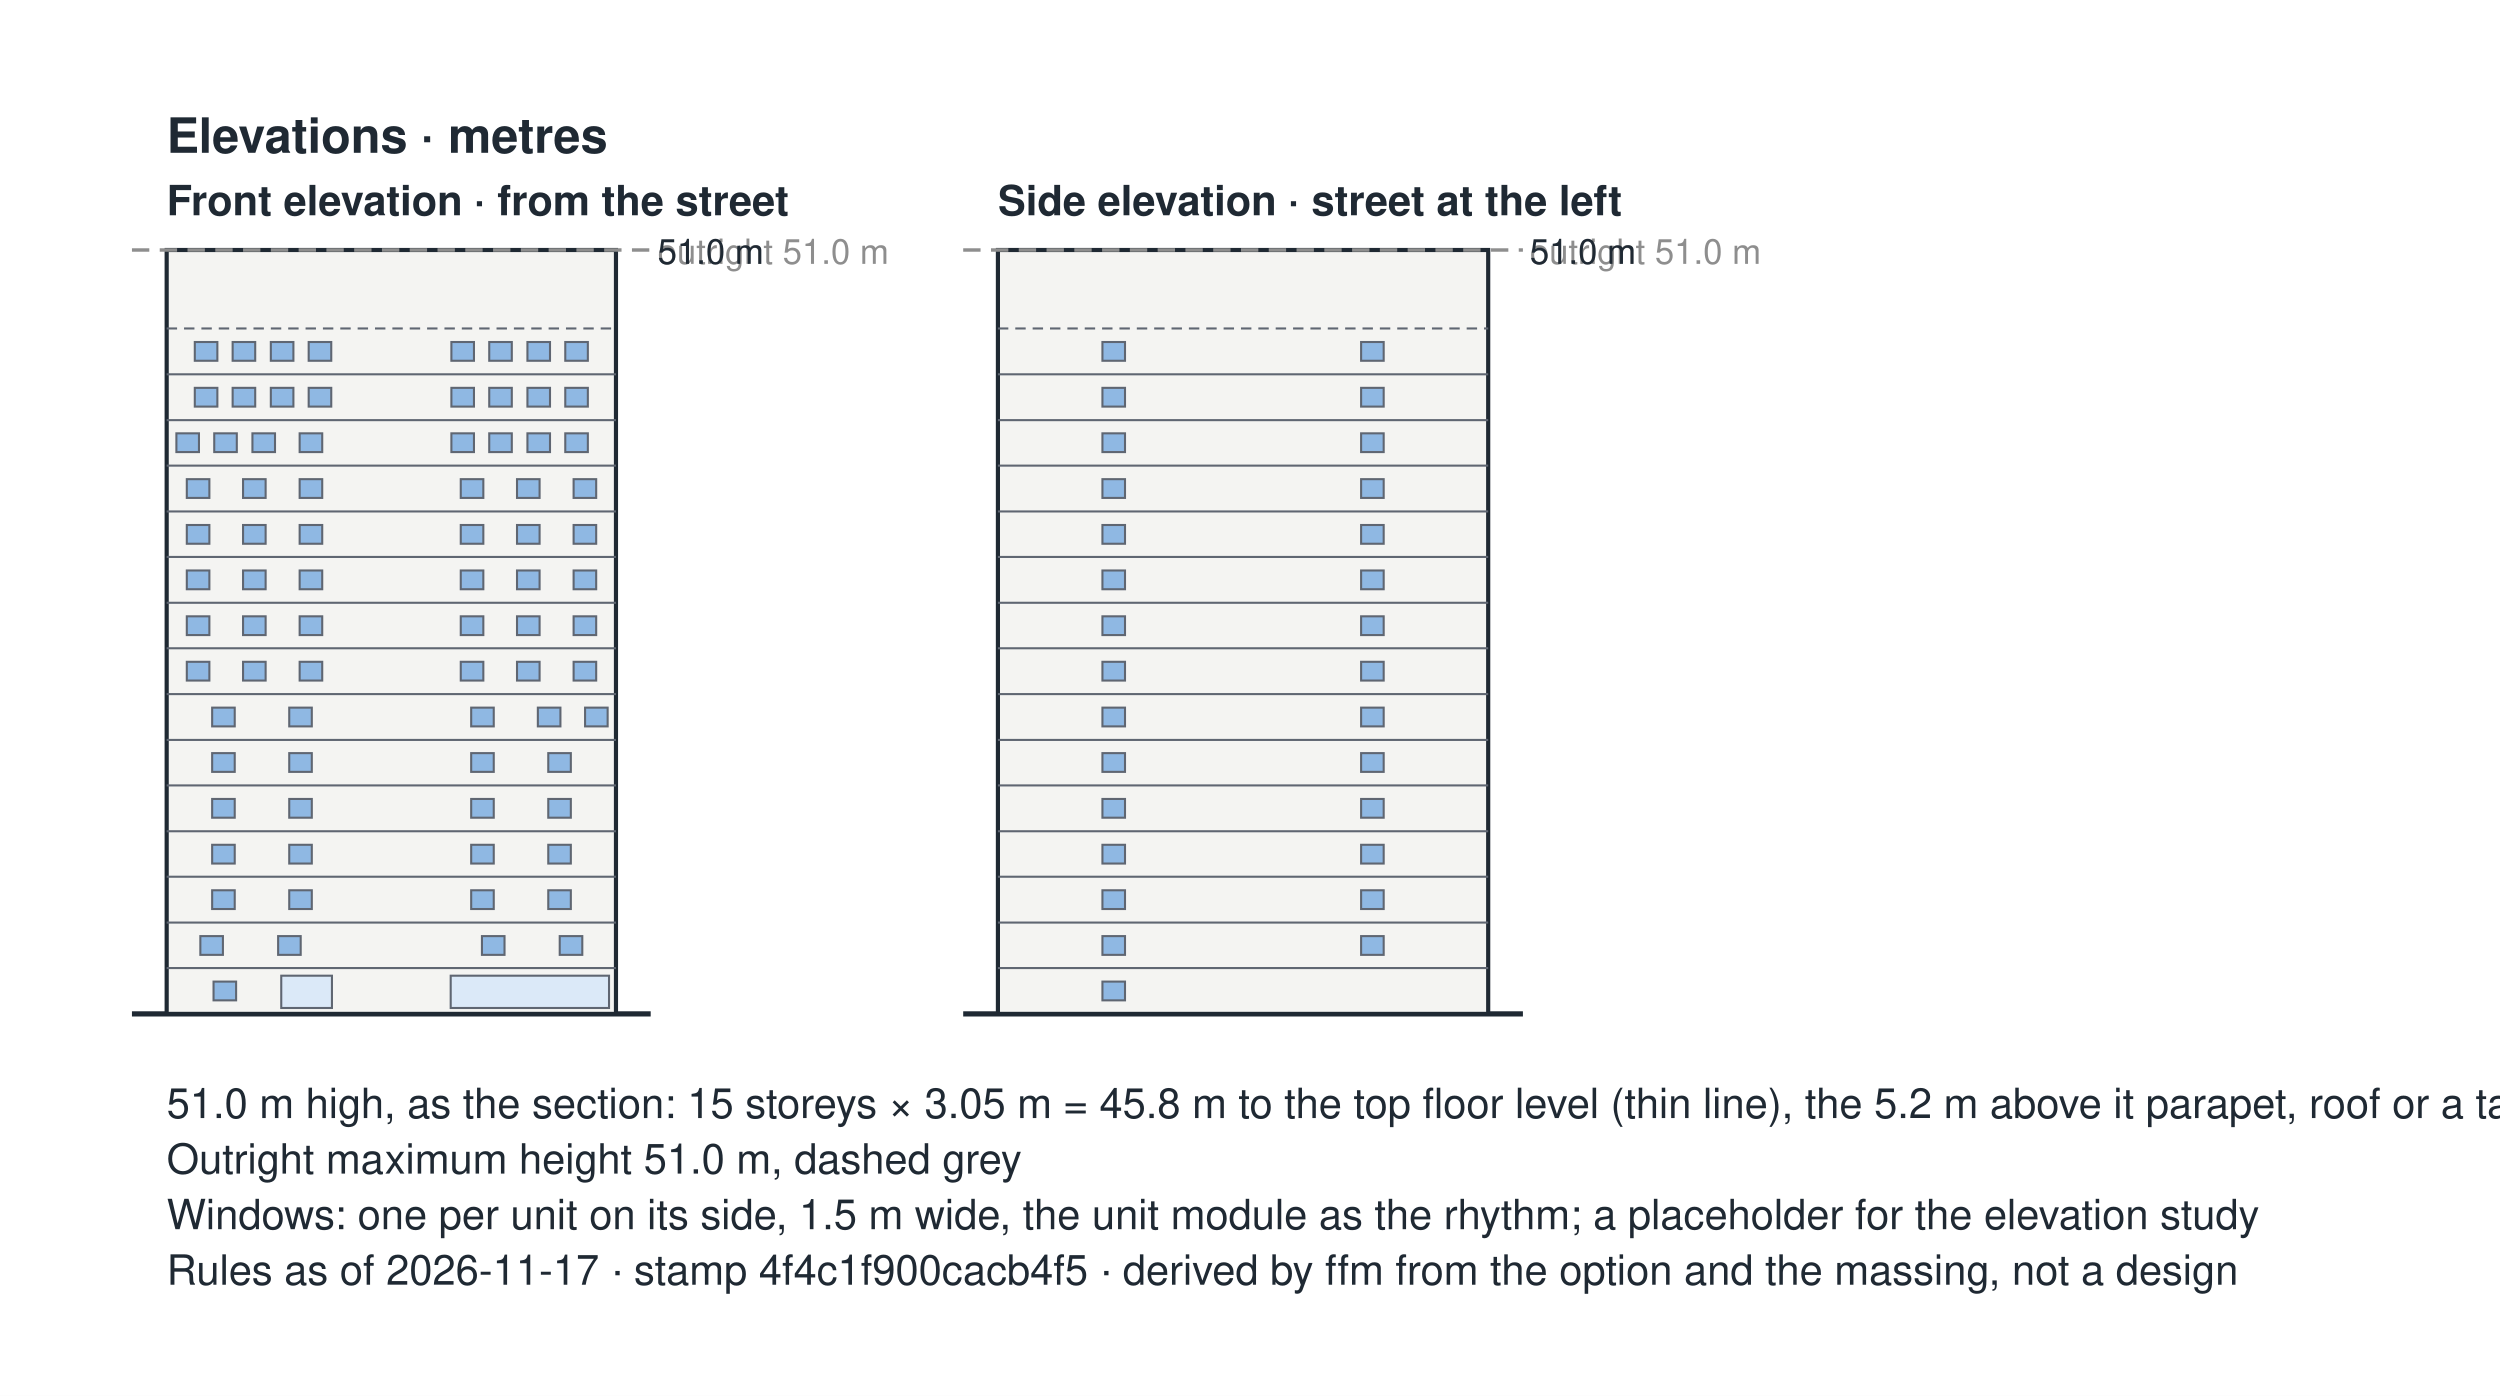
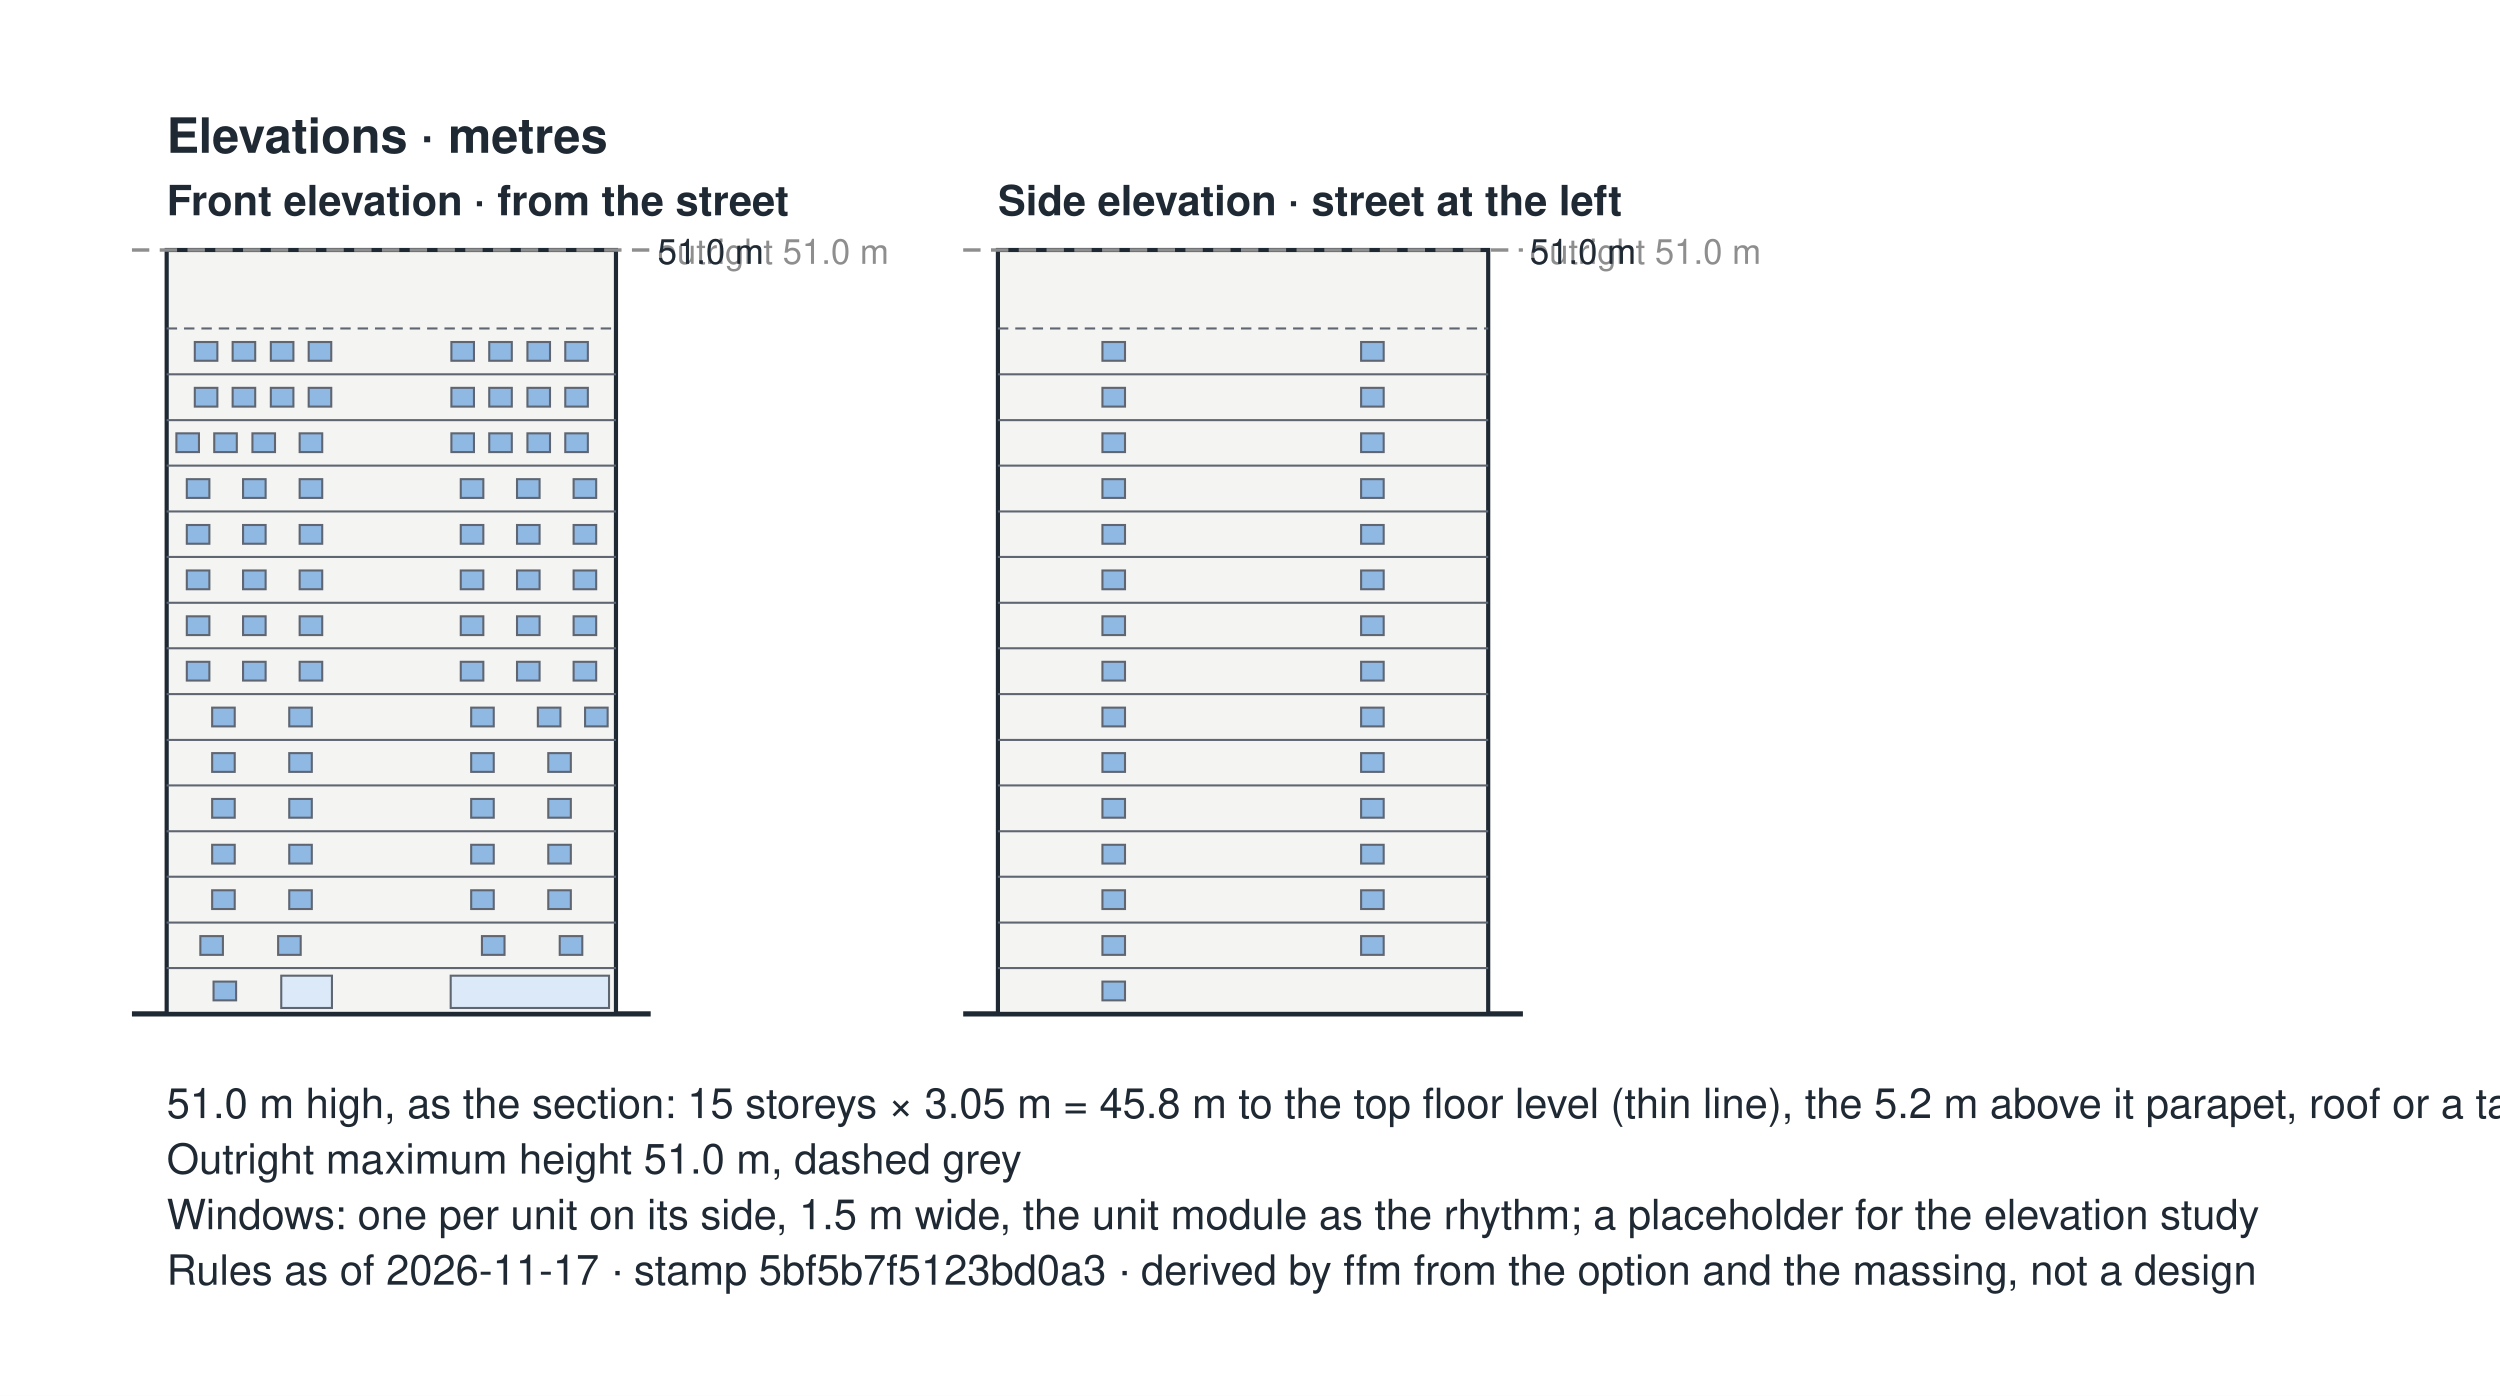
<svg xmlns="http://www.w3.org/2000/svg" width="720" height="402" viewBox="0 0 720 402" font-family="IBM Plex Sans, Helvetica, Arial, sans-serif" font-size="12" fill="#1f2933" role="img" aria-label="Preliminary elevations">
  <rect width="100%" height="100%" fill="#ffffff" />
  <text x="48" y="44" font-size="14" font-weight="600">Elevations · metres</text>
  <text x="48.0" y="62.0" font-size="12" font-weight="600">Front elevation · from the street</text>
  <line x1="38.0" y1="292.0" x2="187.4" y2="292.0" stroke="#1f2933" stroke-width="1.5" />
  <rect x="48.0" y="72.0" width="129.4" height="220.0" fill="#f4f4f2" stroke="#1f2933" stroke-width="1.2" />
  <line x1="48.0" y1="94.6" x2="177.4" y2="94.6" stroke="#5f6672" stroke-width="0.6" stroke-dasharray="3 2" />
  <rect x="129.8" y="281.0" width="45.6" height="9.3" fill="#dbe9f8" stroke="#5f6672" stroke-width="0.6" />
  <rect x="81.0" y="281.0" width="14.6" height="9.3" fill="#dbe9f8" stroke="#5f6672" stroke-width="0.6" />
  <rect x="61.5" y="282.7" width="6.5" height="5.4" fill="#8fb8e3" stroke="#5f6672" stroke-width="0.6" />
  <line x1="48.0" y1="278.8" x2="177.4" y2="278.8" stroke="#5f6672" stroke-width="0.6" />
  <rect x="80.1" y="269.6" width="6.5" height="5.4" fill="#8fb8e3" stroke="#5f6672" stroke-width="0.6" />
  <rect x="138.8" y="269.6" width="6.5" height="5.4" fill="#8fb8e3" stroke="#5f6672" stroke-width="0.6" />
  <rect x="57.7" y="269.6" width="6.5" height="5.4" fill="#8fb8e3" stroke="#5f6672" stroke-width="0.6" />
  <rect x="161.2" y="269.6" width="6.5" height="5.4" fill="#8fb8e3" stroke="#5f6672" stroke-width="0.6" />
  <line x1="48.0" y1="265.7" x2="177.4" y2="265.7" stroke="#5f6672" stroke-width="0.6" />
  <rect x="83.3" y="256.4" width="6.5" height="5.4" fill="#8fb8e3" stroke="#5f6672" stroke-width="0.6" />
  <rect x="61.1" y="256.4" width="6.5" height="5.4" fill="#8fb8e3" stroke="#5f6672" stroke-width="0.6" />
  <rect x="135.7" y="256.4" width="6.5" height="5.4" fill="#8fb8e3" stroke="#5f6672" stroke-width="0.6" />
  <rect x="157.9" y="256.4" width="6.5" height="5.4" fill="#8fb8e3" stroke="#5f6672" stroke-width="0.6" />
  <line x1="48.0" y1="252.5" x2="177.4" y2="252.5" stroke="#5f6672" stroke-width="0.6" />
  <rect x="83.3" y="243.3" width="6.5" height="5.4" fill="#8fb8e3" stroke="#5f6672" stroke-width="0.6" />
  <rect x="61.1" y="243.3" width="6.5" height="5.4" fill="#8fb8e3" stroke="#5f6672" stroke-width="0.6" />
  <rect x="135.7" y="243.3" width="6.5" height="5.4" fill="#8fb8e3" stroke="#5f6672" stroke-width="0.6" />
  <rect x="157.9" y="243.3" width="6.5" height="5.4" fill="#8fb8e3" stroke="#5f6672" stroke-width="0.6" />
  <line x1="48.0" y1="239.4" x2="177.4" y2="239.4" stroke="#5f6672" stroke-width="0.6" />
  <rect x="83.3" y="230.1" width="6.5" height="5.4" fill="#8fb8e3" stroke="#5f6672" stroke-width="0.6" />
  <rect x="61.1" y="230.1" width="6.5" height="5.4" fill="#8fb8e3" stroke="#5f6672" stroke-width="0.6" />
  <rect x="135.7" y="230.1" width="6.5" height="5.4" fill="#8fb8e3" stroke="#5f6672" stroke-width="0.6" />
  <rect x="157.9" y="230.1" width="6.5" height="5.4" fill="#8fb8e3" stroke="#5f6672" stroke-width="0.6" />
  <line x1="48.0" y1="226.2" x2="177.4" y2="226.2" stroke="#5f6672" stroke-width="0.6" />
  <rect x="83.3" y="216.9" width="6.5" height="5.4" fill="#8fb8e3" stroke="#5f6672" stroke-width="0.6" />
  <rect x="61.1" y="216.9" width="6.5" height="5.4" fill="#8fb8e3" stroke="#5f6672" stroke-width="0.6" />
  <rect x="135.7" y="216.9" width="6.5" height="5.4" fill="#8fb8e3" stroke="#5f6672" stroke-width="0.6" />
  <rect x="157.9" y="216.9" width="6.5" height="5.4" fill="#8fb8e3" stroke="#5f6672" stroke-width="0.6" />
  <line x1="48.0" y1="213.1" x2="177.4" y2="213.1" stroke="#5f6672" stroke-width="0.6" />
  <rect x="83.3" y="203.8" width="6.5" height="5.4" fill="#8fb8e3" stroke="#5f6672" stroke-width="0.6" />
  <rect x="61.1" y="203.8" width="6.5" height="5.4" fill="#8fb8e3" stroke="#5f6672" stroke-width="0.6" />
  <rect x="135.7" y="203.8" width="6.5" height="5.4" fill="#8fb8e3" stroke="#5f6672" stroke-width="0.6" />
  <rect x="154.9" y="203.8" width="6.5" height="5.4" fill="#8fb8e3" stroke="#5f6672" stroke-width="0.6" />
  <rect x="168.5" y="203.8" width="6.5" height="5.4" fill="#8fb8e3" stroke="#5f6672" stroke-width="0.6" />
  <line x1="48.0" y1="199.9" x2="177.4" y2="199.9" stroke="#5f6672" stroke-width="0.6" />
  <rect x="86.3" y="190.6" width="6.5" height="5.4" fill="#8fb8e3" stroke="#5f6672" stroke-width="0.6" />
  <rect x="70.0" y="190.6" width="6.5" height="5.4" fill="#8fb8e3" stroke="#5f6672" stroke-width="0.6" />
  <rect x="53.8" y="190.6" width="6.5" height="5.4" fill="#8fb8e3" stroke="#5f6672" stroke-width="0.6" />
  <rect x="132.7" y="190.6" width="6.5" height="5.4" fill="#8fb8e3" stroke="#5f6672" stroke-width="0.6" />
  <rect x="148.9" y="190.6" width="6.5" height="5.4" fill="#8fb8e3" stroke="#5f6672" stroke-width="0.6" />
  <rect x="165.2" y="190.6" width="6.5" height="5.4" fill="#8fb8e3" stroke="#5f6672" stroke-width="0.6" />
  <line x1="48.0" y1="186.7" x2="177.4" y2="186.7" stroke="#5f6672" stroke-width="0.6" />
  <rect x="86.3" y="177.5" width="6.5" height="5.4" fill="#8fb8e3" stroke="#5f6672" stroke-width="0.6" />
  <rect x="70.0" y="177.5" width="6.5" height="5.4" fill="#8fb8e3" stroke="#5f6672" stroke-width="0.6" />
  <rect x="53.8" y="177.5" width="6.5" height="5.4" fill="#8fb8e3" stroke="#5f6672" stroke-width="0.6" />
  <rect x="132.7" y="177.5" width="6.5" height="5.4" fill="#8fb8e3" stroke="#5f6672" stroke-width="0.6" />
  <rect x="148.9" y="177.5" width="6.5" height="5.4" fill="#8fb8e3" stroke="#5f6672" stroke-width="0.6" />
  <rect x="165.2" y="177.5" width="6.5" height="5.4" fill="#8fb8e3" stroke="#5f6672" stroke-width="0.6" />
  <line x1="48.0" y1="173.6" x2="177.4" y2="173.6" stroke="#5f6672" stroke-width="0.6" />
  <rect x="86.3" y="164.3" width="6.5" height="5.4" fill="#8fb8e3" stroke="#5f6672" stroke-width="0.6" />
  <rect x="70.0" y="164.3" width="6.5" height="5.4" fill="#8fb8e3" stroke="#5f6672" stroke-width="0.6" />
  <rect x="53.8" y="164.3" width="6.5" height="5.4" fill="#8fb8e3" stroke="#5f6672" stroke-width="0.6" />
  <rect x="132.7" y="164.3" width="6.5" height="5.4" fill="#8fb8e3" stroke="#5f6672" stroke-width="0.6" />
  <rect x="148.9" y="164.3" width="6.5" height="5.4" fill="#8fb8e3" stroke="#5f6672" stroke-width="0.6" />
  <rect x="165.2" y="164.3" width="6.5" height="5.4" fill="#8fb8e3" stroke="#5f6672" stroke-width="0.6" />
  <line x1="48.0" y1="160.4" x2="177.4" y2="160.4" stroke="#5f6672" stroke-width="0.6" />
  <rect x="86.3" y="151.2" width="6.5" height="5.4" fill="#8fb8e3" stroke="#5f6672" stroke-width="0.6" />
  <rect x="70.0" y="151.2" width="6.5" height="5.4" fill="#8fb8e3" stroke="#5f6672" stroke-width="0.6" />
  <rect x="53.8" y="151.2" width="6.5" height="5.4" fill="#8fb8e3" stroke="#5f6672" stroke-width="0.6" />
  <rect x="132.7" y="151.2" width="6.5" height="5.4" fill="#8fb8e3" stroke="#5f6672" stroke-width="0.6" />
  <rect x="148.9" y="151.2" width="6.5" height="5.4" fill="#8fb8e3" stroke="#5f6672" stroke-width="0.6" />
  <rect x="165.2" y="151.2" width="6.5" height="5.4" fill="#8fb8e3" stroke="#5f6672" stroke-width="0.6" />
  <line x1="48.0" y1="147.3" x2="177.4" y2="147.3" stroke="#5f6672" stroke-width="0.6" />
  <rect x="86.3" y="138.0" width="6.5" height="5.4" fill="#8fb8e3" stroke="#5f6672" stroke-width="0.6" />
  <rect x="70.0" y="138.0" width="6.5" height="5.4" fill="#8fb8e3" stroke="#5f6672" stroke-width="0.6" />
  <rect x="53.8" y="138.0" width="6.5" height="5.4" fill="#8fb8e3" stroke="#5f6672" stroke-width="0.6" />
  <rect x="132.7" y="138.0" width="6.5" height="5.4" fill="#8fb8e3" stroke="#5f6672" stroke-width="0.6" />
  <rect x="148.9" y="138.0" width="6.5" height="5.4" fill="#8fb8e3" stroke="#5f6672" stroke-width="0.6" />
  <rect x="165.2" y="138.0" width="6.5" height="5.4" fill="#8fb8e3" stroke="#5f6672" stroke-width="0.6" />
  <line x1="48.0" y1="134.1" x2="177.4" y2="134.1" stroke="#5f6672" stroke-width="0.6" />
  <rect x="86.3" y="124.8" width="6.5" height="5.4" fill="#8fb8e3" stroke="#5f6672" stroke-width="0.6" />
  <rect x="72.7" y="124.8" width="6.5" height="5.4" fill="#8fb8e3" stroke="#5f6672" stroke-width="0.6" />
  <rect x="61.7" y="124.8" width="6.5" height="5.4" fill="#8fb8e3" stroke="#5f6672" stroke-width="0.6" />
  <rect x="50.8" y="124.8" width="6.5" height="5.4" fill="#8fb8e3" stroke="#5f6672" stroke-width="0.6" />
  <rect x="130.0" y="124.8" width="6.5" height="5.4" fill="#8fb8e3" stroke="#5f6672" stroke-width="0.6" />
  <rect x="140.9" y="124.8" width="6.5" height="5.4" fill="#8fb8e3" stroke="#5f6672" stroke-width="0.6" />
  <rect x="151.9" y="124.8" width="6.5" height="5.4" fill="#8fb8e3" stroke="#5f6672" stroke-width="0.6" />
  <rect x="162.8" y="124.8" width="6.5" height="5.4" fill="#8fb8e3" stroke="#5f6672" stroke-width="0.6" />
  <line x1="48.0" y1="121.0" x2="177.4" y2="121.0" stroke="#5f6672" stroke-width="0.6" />
  <rect x="88.9" y="111.7" width="6.5" height="5.4" fill="#8fb8e3" stroke="#5f6672" stroke-width="0.6" />
  <rect x="78.0" y="111.7" width="6.5" height="5.4" fill="#8fb8e3" stroke="#5f6672" stroke-width="0.6" />
  <rect x="67.0" y="111.7" width="6.5" height="5.4" fill="#8fb8e3" stroke="#5f6672" stroke-width="0.6" />
  <rect x="56.1" y="111.7" width="6.5" height="5.4" fill="#8fb8e3" stroke="#5f6672" stroke-width="0.6" />
  <rect x="130.0" y="111.7" width="6.5" height="5.4" fill="#8fb8e3" stroke="#5f6672" stroke-width="0.6" />
  <rect x="140.9" y="111.7" width="6.5" height="5.4" fill="#8fb8e3" stroke="#5f6672" stroke-width="0.6" />
  <rect x="151.9" y="111.7" width="6.5" height="5.4" fill="#8fb8e3" stroke="#5f6672" stroke-width="0.6" />
  <rect x="162.8" y="111.7" width="6.5" height="5.4" fill="#8fb8e3" stroke="#5f6672" stroke-width="0.6" />
  <line x1="48.0" y1="107.8" x2="177.4" y2="107.8" stroke="#5f6672" stroke-width="0.6" />
  <rect x="88.9" y="98.5" width="6.5" height="5.4" fill="#8fb8e3" stroke="#5f6672" stroke-width="0.6" />
  <rect x="78.0" y="98.5" width="6.5" height="5.4" fill="#8fb8e3" stroke="#5f6672" stroke-width="0.6" />
  <rect x="67.0" y="98.5" width="6.5" height="5.4" fill="#8fb8e3" stroke="#5f6672" stroke-width="0.6" />
  <rect x="56.1" y="98.5" width="6.5" height="5.4" fill="#8fb8e3" stroke="#5f6672" stroke-width="0.6" />
  <rect x="130.0" y="98.5" width="6.5" height="5.4" fill="#8fb8e3" stroke="#5f6672" stroke-width="0.6" />
  <rect x="140.9" y="98.5" width="6.5" height="5.4" fill="#8fb8e3" stroke="#5f6672" stroke-width="0.6" />
  <rect x="151.9" y="98.5" width="6.5" height="5.4" fill="#8fb8e3" stroke="#5f6672" stroke-width="0.6" />
  <rect x="162.8" y="98.5" width="6.5" height="5.4" fill="#8fb8e3" stroke="#5f6672" stroke-width="0.6" />
  <line x1="38.0" y1="72.0" x2="187.4" y2="72.0" stroke="#8e8e8e" stroke-width="1" stroke-dasharray="5 3" />
  <text x="189.4" y="76.0" font-size="10" fill="#8e8e8e">outright 51.0 m</text>
  <text x="189.4" y="76.0" font-size="10" fill="#1f2933">51.0 m</text>
  <text x="287.4" y="62.0" font-size="12" font-weight="600">Side elevation · street at the left</text>
  <line x1="277.4" y1="292.0" x2="438.6" y2="292.0" stroke="#1f2933" stroke-width="1.5" />
  <rect x="287.4" y="72.0" width="141.2" height="220.0" fill="#f4f4f2" stroke="#1f2933" stroke-width="1.2" />
  <line x1="287.4" y1="94.6" x2="428.6" y2="94.6" stroke="#5f6672" stroke-width="0.6" stroke-dasharray="3 2" />
  <rect x="317.5" y="282.7" width="6.5" height="5.4" fill="#8fb8e3" stroke="#5f6672" stroke-width="0.6" />
  <line x1="287.4" y1="278.8" x2="428.6" y2="278.8" stroke="#5f6672" stroke-width="0.6" />
  <rect x="317.5" y="269.6" width="6.5" height="5.4" fill="#8fb8e3" stroke="#5f6672" stroke-width="0.6" />
  <rect x="392.0" y="269.6" width="6.5" height="5.4" fill="#8fb8e3" stroke="#5f6672" stroke-width="0.6" />
  <line x1="287.4" y1="265.7" x2="428.6" y2="265.7" stroke="#5f6672" stroke-width="0.6" />
  <rect x="317.5" y="256.4" width="6.5" height="5.4" fill="#8fb8e3" stroke="#5f6672" stroke-width="0.6" />
  <rect x="392.0" y="256.4" width="6.5" height="5.4" fill="#8fb8e3" stroke="#5f6672" stroke-width="0.6" />
  <line x1="287.4" y1="252.5" x2="428.6" y2="252.5" stroke="#5f6672" stroke-width="0.6" />
  <rect x="317.5" y="243.3" width="6.5" height="5.4" fill="#8fb8e3" stroke="#5f6672" stroke-width="0.6" />
  <rect x="392.0" y="243.3" width="6.5" height="5.4" fill="#8fb8e3" stroke="#5f6672" stroke-width="0.6" />
  <line x1="287.4" y1="239.4" x2="428.6" y2="239.4" stroke="#5f6672" stroke-width="0.6" />
  <rect x="317.5" y="230.1" width="6.5" height="5.4" fill="#8fb8e3" stroke="#5f6672" stroke-width="0.6" />
  <rect x="392.0" y="230.1" width="6.5" height="5.4" fill="#8fb8e3" stroke="#5f6672" stroke-width="0.6" />
  <line x1="287.4" y1="226.2" x2="428.6" y2="226.2" stroke="#5f6672" stroke-width="0.6" />
  <rect x="317.5" y="216.9" width="6.5" height="5.4" fill="#8fb8e3" stroke="#5f6672" stroke-width="0.6" />
  <rect x="392.0" y="216.9" width="6.5" height="5.4" fill="#8fb8e3" stroke="#5f6672" stroke-width="0.6" />
  <line x1="287.4" y1="213.1" x2="428.6" y2="213.1" stroke="#5f6672" stroke-width="0.6" />
  <rect x="317.5" y="203.8" width="6.5" height="5.4" fill="#8fb8e3" stroke="#5f6672" stroke-width="0.6" />
  <rect x="392.0" y="203.8" width="6.5" height="5.4" fill="#8fb8e3" stroke="#5f6672" stroke-width="0.6" />
  <line x1="287.4" y1="199.9" x2="428.6" y2="199.9" stroke="#5f6672" stroke-width="0.6" />
  <rect x="317.5" y="190.6" width="6.5" height="5.4" fill="#8fb8e3" stroke="#5f6672" stroke-width="0.6" />
  <rect x="392.0" y="190.6" width="6.5" height="5.4" fill="#8fb8e3" stroke="#5f6672" stroke-width="0.6" />
  <line x1="287.4" y1="186.7" x2="428.6" y2="186.7" stroke="#5f6672" stroke-width="0.6" />
  <rect x="317.5" y="177.5" width="6.5" height="5.4" fill="#8fb8e3" stroke="#5f6672" stroke-width="0.6" />
  <rect x="392.0" y="177.5" width="6.5" height="5.4" fill="#8fb8e3" stroke="#5f6672" stroke-width="0.6" />
  <line x1="287.4" y1="173.6" x2="428.6" y2="173.6" stroke="#5f6672" stroke-width="0.6" />
  <rect x="317.5" y="164.3" width="6.5" height="5.4" fill="#8fb8e3" stroke="#5f6672" stroke-width="0.6" />
  <rect x="392.0" y="164.3" width="6.5" height="5.4" fill="#8fb8e3" stroke="#5f6672" stroke-width="0.6" />
  <line x1="287.4" y1="160.4" x2="428.6" y2="160.4" stroke="#5f6672" stroke-width="0.6" />
  <rect x="317.5" y="151.2" width="6.5" height="5.4" fill="#8fb8e3" stroke="#5f6672" stroke-width="0.6" />
  <rect x="392.0" y="151.2" width="6.5" height="5.4" fill="#8fb8e3" stroke="#5f6672" stroke-width="0.6" />
  <line x1="287.4" y1="147.3" x2="428.6" y2="147.3" stroke="#5f6672" stroke-width="0.6" />
  <rect x="317.5" y="138.0" width="6.5" height="5.4" fill="#8fb8e3" stroke="#5f6672" stroke-width="0.6" />
  <rect x="392.0" y="138.0" width="6.5" height="5.4" fill="#8fb8e3" stroke="#5f6672" stroke-width="0.6" />
  <line x1="287.4" y1="134.1" x2="428.6" y2="134.1" stroke="#5f6672" stroke-width="0.6" />
  <rect x="317.5" y="124.8" width="6.5" height="5.4" fill="#8fb8e3" stroke="#5f6672" stroke-width="0.6" />
  <rect x="392.0" y="124.8" width="6.5" height="5.4" fill="#8fb8e3" stroke="#5f6672" stroke-width="0.6" />
  <line x1="287.4" y1="121.0" x2="428.6" y2="121.0" stroke="#5f6672" stroke-width="0.6" />
  <rect x="317.5" y="111.7" width="6.5" height="5.4" fill="#8fb8e3" stroke="#5f6672" stroke-width="0.6" />
  <rect x="392.0" y="111.7" width="6.5" height="5.4" fill="#8fb8e3" stroke="#5f6672" stroke-width="0.6" />
  <line x1="287.4" y1="107.8" x2="428.6" y2="107.8" stroke="#5f6672" stroke-width="0.6" />
  <rect x="317.5" y="98.5" width="6.5" height="5.4" fill="#8fb8e3" stroke="#5f6672" stroke-width="0.6" />
  <rect x="392.0" y="98.5" width="6.5" height="5.4" fill="#8fb8e3" stroke="#5f6672" stroke-width="0.6" />
  <line x1="277.4" y1="72.0" x2="438.6" y2="72.0" stroke="#8e8e8e" stroke-width="1" stroke-dasharray="5 3" />
  <text x="440.6" y="76.0" font-size="10" fill="#8e8e8e">outright 51.0 m</text>
  <text x="440.6" y="76.0" font-size="10" fill="#1f2933">51.0 m</text>
  <text x="48.0" y="322.0" fill="#1f2933">51.0 m high, as the section: 15 storeys × 3.05 m = 45.8 m to the top floor level (thin line), the 5.2 m above it parapet, roof or a taller ground floor</text>
  <text x="48.0" y="338.0" fill="#1f2933">Outright maximum height 51.0 m, dashed grey</text>
  <text x="48.0" y="354.0" fill="#1f2933">Windows: one per unit on its side, 1.5 m wide, the unit module as the rhythm; a placeholder for the elevation study</text>
-   <text x="48.0" y="370.0" fill="#1f2933">Rules as of 2026-11-17 · stamp 4f4c1f900cacb4f5 · derived by ffm from the option and the massing, not a design</text>
+   <text x="48.0" y="370.0" fill="#1f2933">Rules as of 2026-11-17 · stamp 5bf5b7f5123bd0a3 · derived by ffm from the option and the massing, not a design</text>
</svg>
